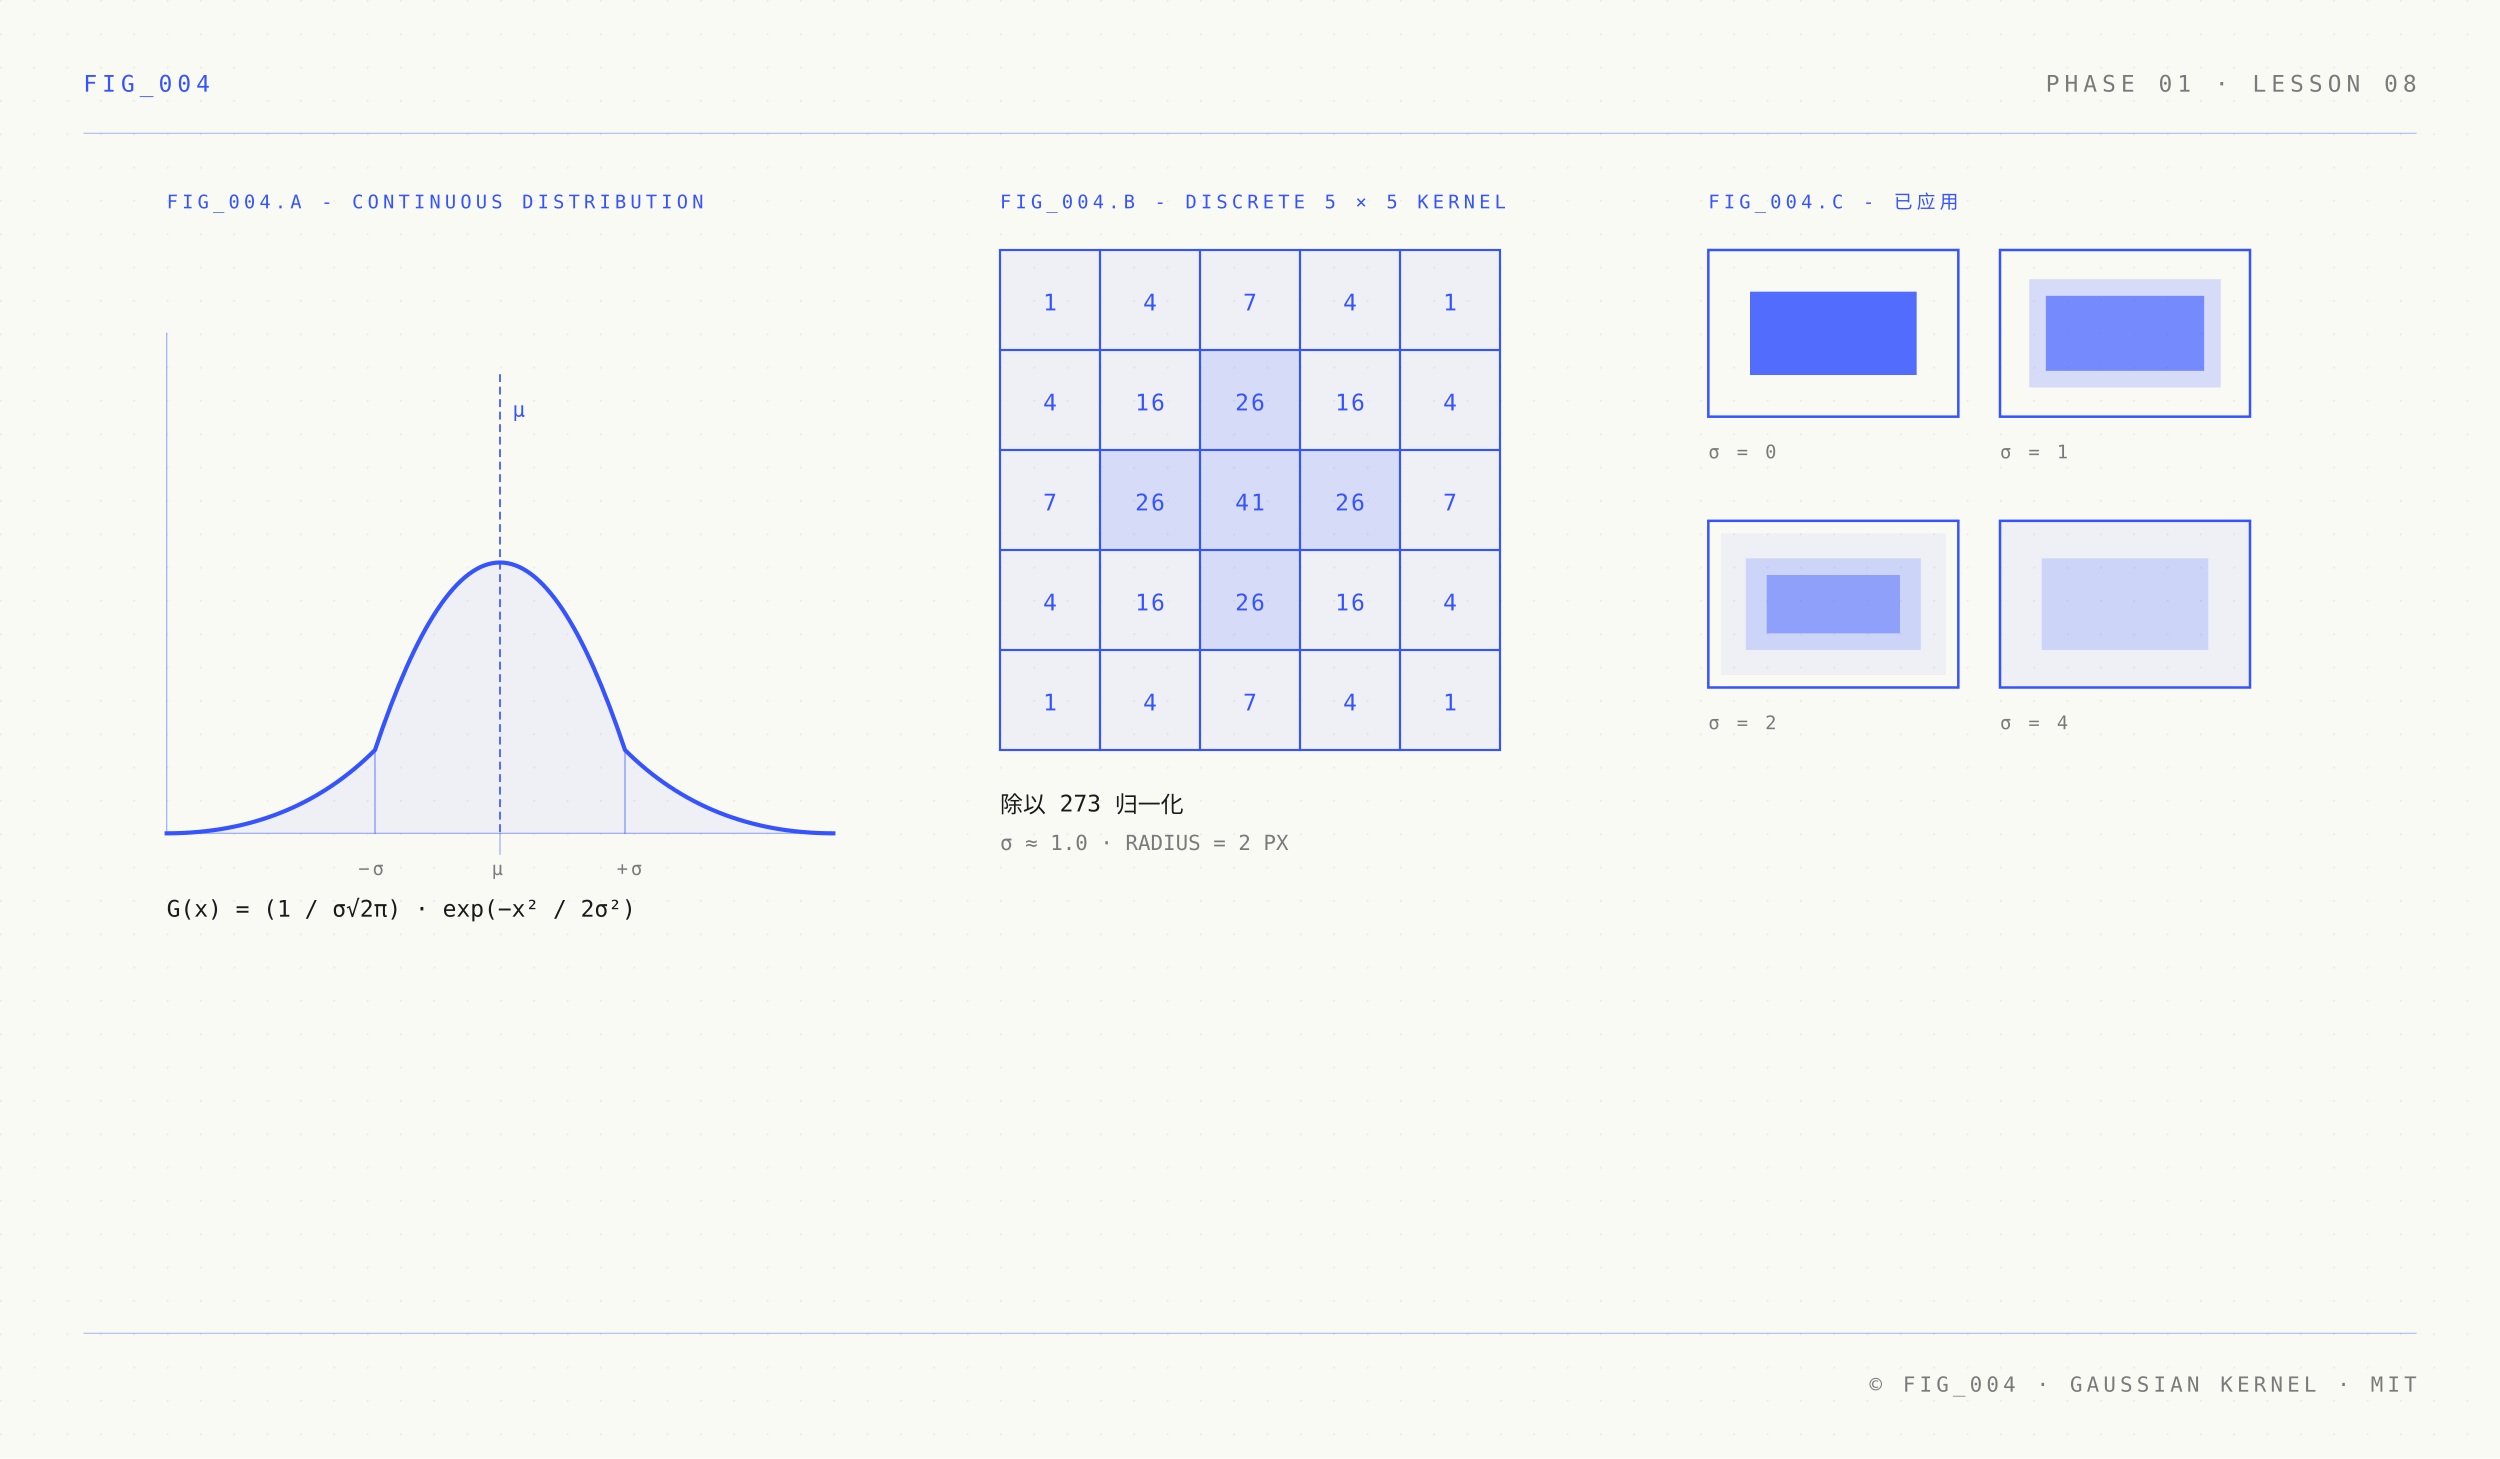
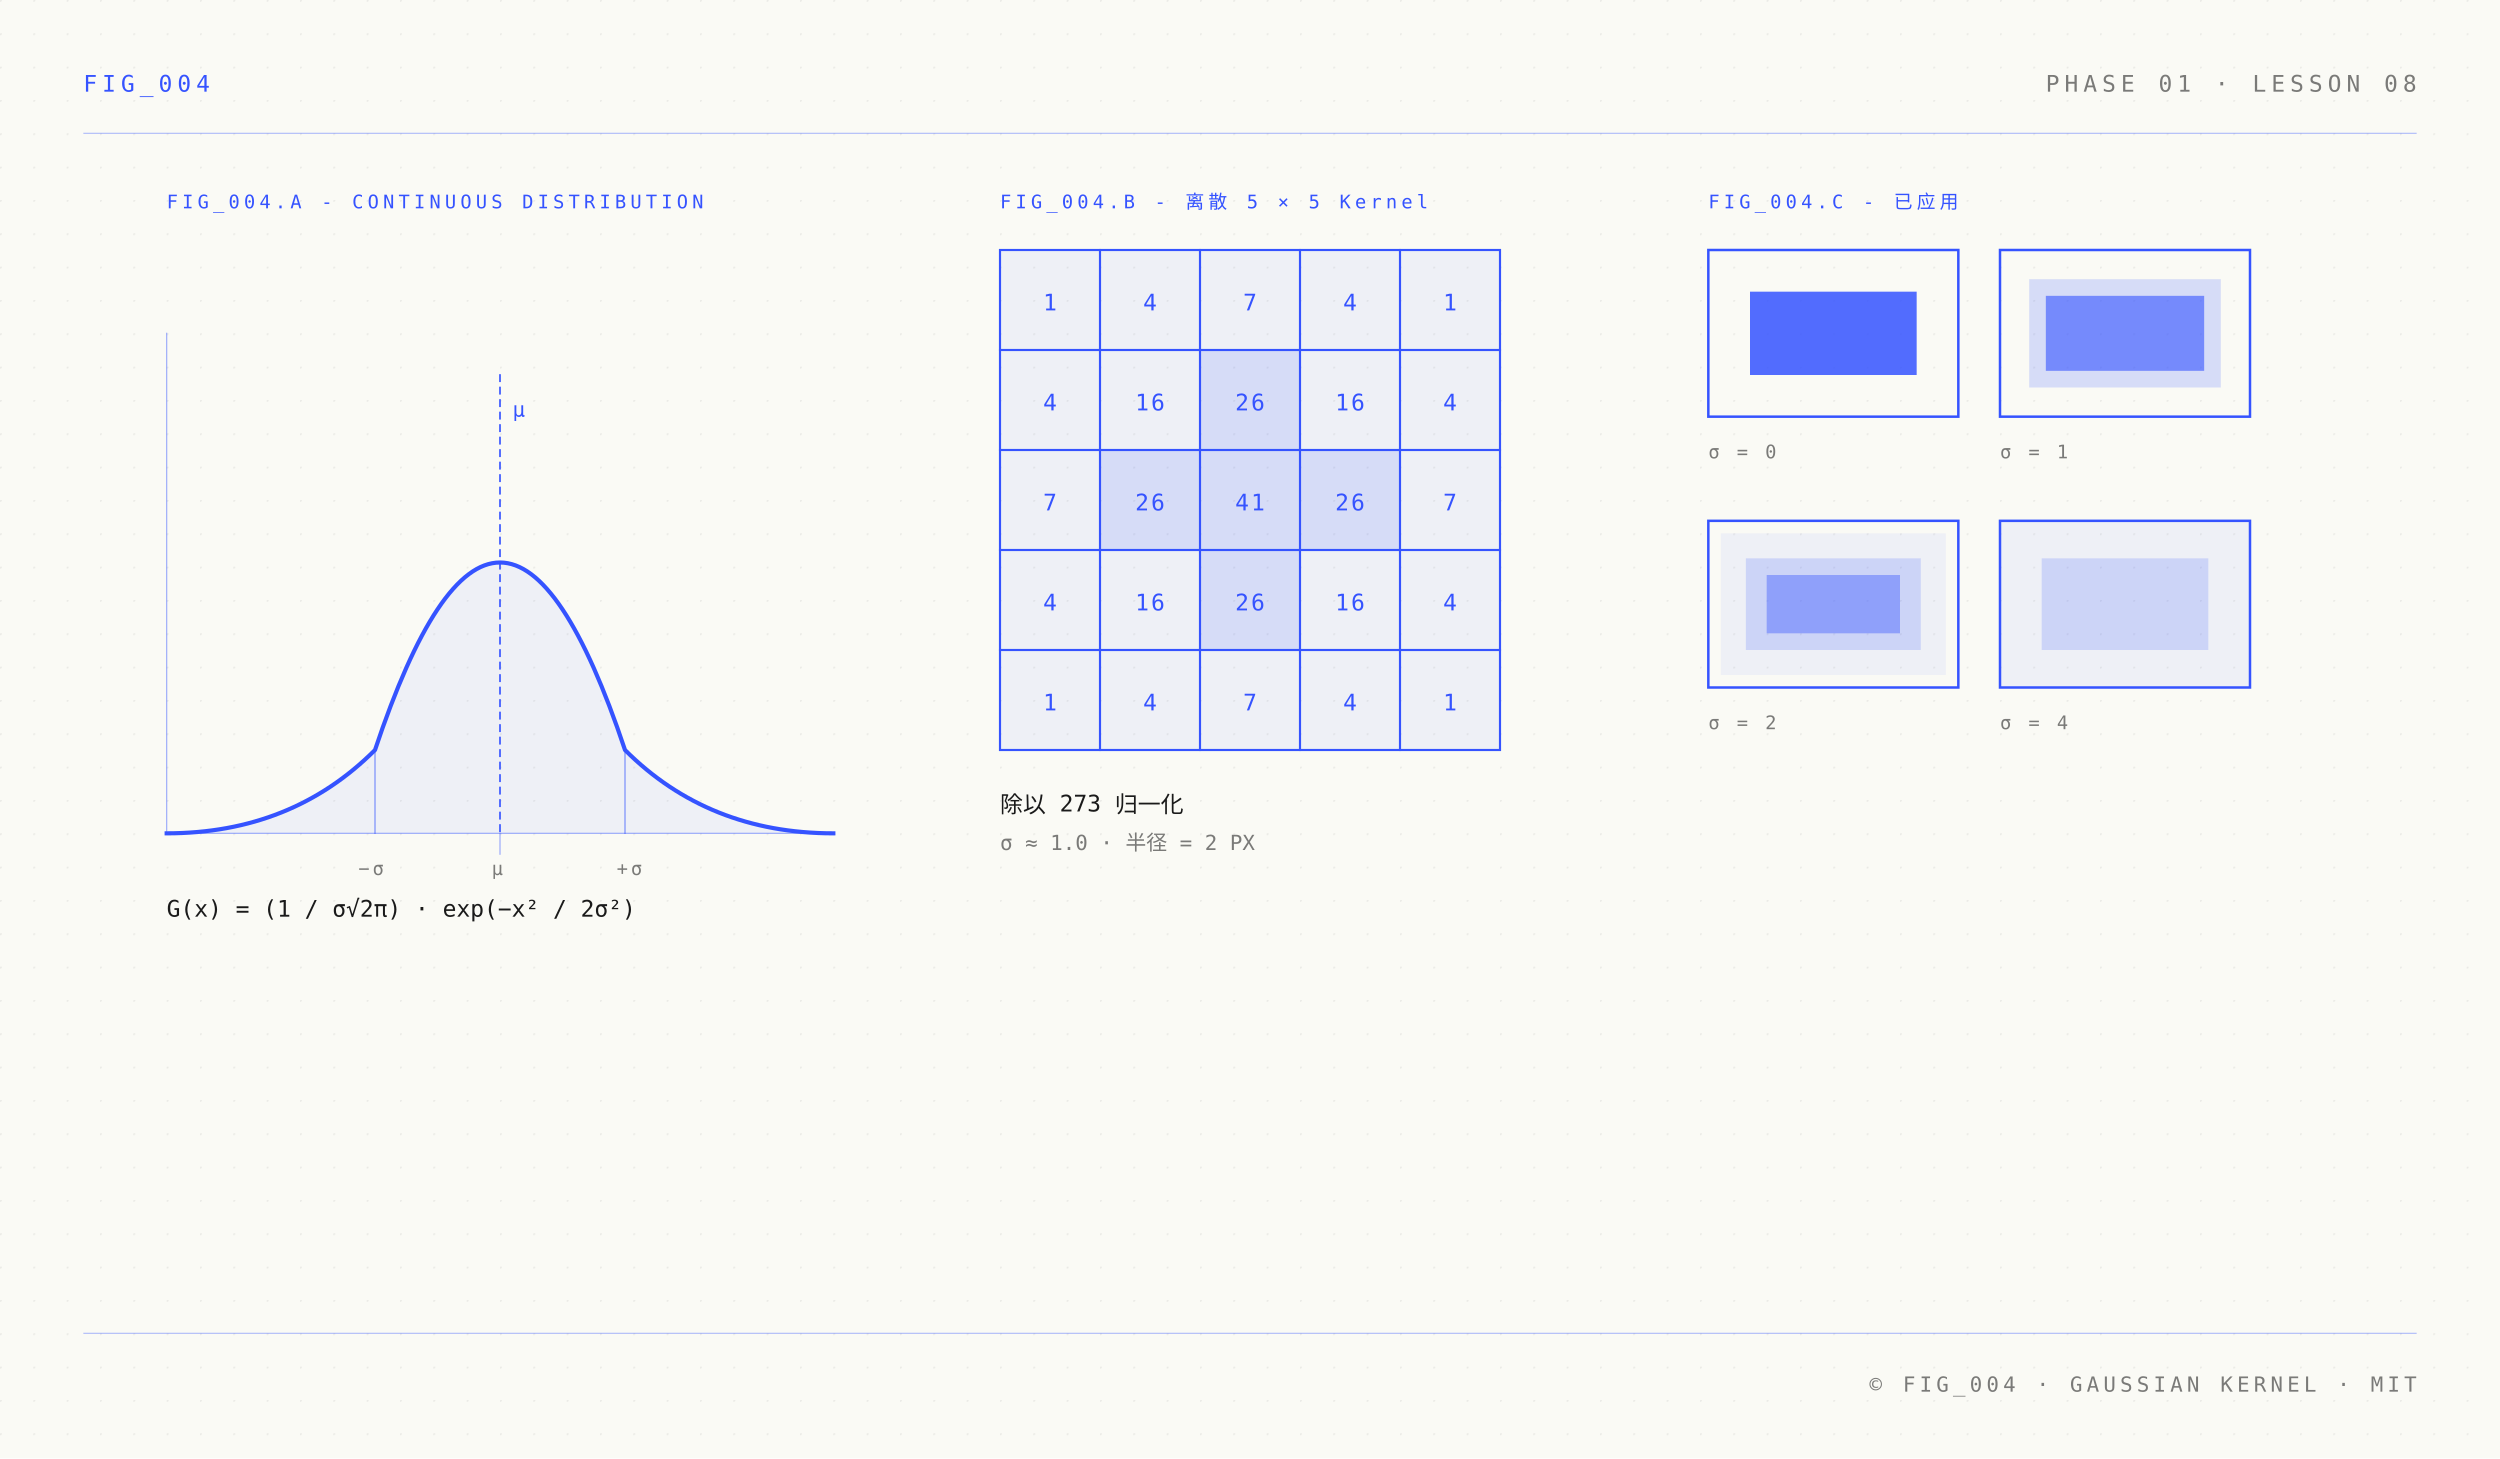
- <svg xmlns="http://www.w3.org/2000/svg" width="1200" height="700" viewBox="0 0 1200 700" role="img" aria-label="FIG_004 - gaussian kernel 及其如何模糊图像，Hollick 风 blueprint">
+ <svg xmlns="http://www.w3.org/2000/svg" width="1200" height="700" viewBox="0 0 1200 700" role="img" aria-label="FIG_004 - Gaussian Kernel 及其图像模糊原理，Hollick 风格蓝图">
  <defs>
    <pattern id="paper" x="0" y="0" width="16" height="16" patternUnits="userSpaceOnUse">
      <circle cx="0" cy="0" r="1" fill="#1a1a1a" fill-opacity="0.06" />
    </pattern>
    <style>
      .ink { fill: #1a1a1a; }
      .mute { fill: #7a7a78; }
      .bp { fill: #3553ff; }
      .face { fill: rgba(53, 83, 255, 0.06); }
      .face-strong { fill: rgba(53, 83, 255, 0.18); }
      .stroke { stroke: #3553ff; fill: none; stroke-linejoin: miter; stroke-linecap: square; }
      .mono { font-family: 'JetBrains Mono', ui-monospace, Consolas, monospace; }
    </style>
  </defs>
  <rect width="1200" height="700" fill="#fafaf5" />
  <rect width="1200" height="700" fill="url(#paper)" />
  <text class="mono bp" x="40" y="44" font-size="11" letter-spacing="2.4">FIG_004</text>
  <text class="mono mute" x="1160" y="44" font-size="11" letter-spacing="2.4" text-anchor="end">PHASE 01 · LESSON 08</text>
  <line x1="40" y1="64" x2="1160" y2="64" stroke="#3553ff" stroke-width="0.6" stroke-opacity="0.35" />
  <g transform="translate(80, 120)">
    <text class="mono bp" x="0" y="-20" font-size="9" letter-spacing="2">FIG_004.A - CONTINUOUS DISTRIBUTION</text>
    <g class="stroke" stroke-width="0.6" stroke-opacity="0.45">
      <line x1="0" y1="280" x2="320" y2="280" />
      <line x1="0" y1="40" x2="0" y2="280" />
      <line x1="160" y1="280" x2="160" y2="290" />
    </g>
    <path class="stroke" stroke-width="2" d="M 0 280 Q 60 280 100 240 Q 160 60 220 240 Q 260 280 320 280" />
    <path class="face" d="M 0 280 Q 60 280 100 240 Q 160 60 220 240 Q 260 280 320 280 Z" />
    <line class="stroke" stroke-width="0.8" stroke-dasharray="3 3" x1="160" y1="60" x2="160" y2="280" />
    <text class="mono bp" x="166" y="80" font-size="10" letter-spacing="1.6">μ</text>
    <line class="stroke" stroke-width="0.6" stroke-opacity="0.6" x1="100" y1="240" x2="100" y2="280" />
    <line class="stroke" stroke-width="0.6" stroke-opacity="0.6" x1="220" y1="240" x2="220" y2="280" />
    <text class="mono mute" x="92" y="300" font-size="9" letter-spacing="1.4">−σ</text>
    <text class="mono mute" x="216" y="300" font-size="9" letter-spacing="1.4">+σ</text>
    <text class="mono mute" x="156" y="300" font-size="9" letter-spacing="1.4">μ</text>
    <text class="mono ink" x="0" y="320" font-size="11">G(x) = (1 / σ√2π) · exp(−x² / 2σ²)</text>
  </g>
  <g transform="translate(480, 120)">
-     <text class="mono bp" x="0" y="-20" font-size="9" letter-spacing="2">FIG_004.B - DISCRETE 5 × 5 KERNEL</text>
+     <text class="mono bp" x="0" y="-20" font-size="9" letter-spacing="2">FIG_004.B - 离散 5 × 5 Kernel</text>
    <g class="stroke" stroke-width="1">
      <rect class="face" x="0" y="0" width="48" height="48" />
      <rect class="face" x="48" y="0" width="48" height="48" />
      <rect class="face" x="96" y="0" width="48" height="48" />
      <rect class="face" x="144" y="0" width="48" height="48" />
      <rect class="face" x="192" y="0" width="48" height="48" />
      <rect class="face" x="0" y="48" width="48" height="48" />
      <rect class="face" x="48" y="48" width="48" height="48" />
      <rect class="face-strong" x="96" y="48" width="48" height="48" />
      <rect class="face" x="144" y="48" width="48" height="48" />
      <rect class="face" x="192" y="48" width="48" height="48" />
      <rect class="face" x="0" y="96" width="48" height="48" />
      <rect class="face-strong" x="48" y="96" width="48" height="48" />
      <rect class="face-strong" x="96" y="96" width="48" height="48" />
      <rect class="face-strong" x="144" y="96" width="48" height="48" />
      <rect class="face" x="192" y="96" width="48" height="48" />
      <rect class="face" x="0" y="144" width="48" height="48" />
      <rect class="face" x="48" y="144" width="48" height="48" />
      <rect class="face-strong" x="96" y="144" width="48" height="48" />
      <rect class="face" x="144" y="144" width="48" height="48" />
      <rect class="face" x="192" y="144" width="48" height="48" />
      <rect class="face" x="0" y="192" width="48" height="48" />
      <rect class="face" x="48" y="192" width="48" height="48" />
      <rect class="face" x="96" y="192" width="48" height="48" />
      <rect class="face" x="144" y="192" width="48" height="48" />
      <rect class="face" x="192" y="192" width="48" height="48" />
      <rect x="0" y="0" width="240" height="240" />
    </g>
    <g class="mono bp" font-size="11" letter-spacing="1" text-anchor="middle">
      <text x="24" y="29">1</text>
      <text x="72" y="29">4</text>
      <text x="120" y="29">7</text>
      <text x="168" y="29">4</text>
      <text x="216" y="29">1</text>
      <text x="24" y="77">4</text>
      <text x="72" y="77">16</text>
      <text x="120" y="77">26</text>
      <text x="168" y="77">16</text>
      <text x="216" y="77">4</text>
      <text x="24" y="125">7</text>
      <text x="72" y="125">26</text>
      <text x="120" y="125">41</text>
      <text x="168" y="125">26</text>
      <text x="216" y="125">7</text>
      <text x="24" y="173">4</text>
      <text x="72" y="173">16</text>
      <text x="120" y="173">26</text>
      <text x="168" y="173">16</text>
      <text x="216" y="173">4</text>
      <text x="24" y="221">1</text>
      <text x="72" y="221">4</text>
      <text x="120" y="221">7</text>
      <text x="168" y="221">4</text>
      <text x="216" y="221">1</text>
    </g>
    <text class="mono ink" x="0" y="270" font-size="11">除以 273 归一化</text>
-     <text class="mono mute" x="0" y="288" font-size="10">σ ≈ 1.0  ·  RADIUS = 2 PX</text>
+     <text class="mono mute" x="0" y="288" font-size="10">σ ≈ 1.0  ·  半径 = 2 PX</text>
  </g>
  <g transform="translate(820, 120)">
    <text class="mono bp" x="0" y="-20" font-size="9" letter-spacing="2">FIG_004.C - 已应用</text>
    <g transform="translate(0, 0)">
      <rect class="stroke" stroke-width="1.2" x="0" y="0" width="120" height="80" />
      <rect class="bp" x="20" y="20" width="80" height="40" opacity="0.85" />
      <text class="mono mute" x="0" y="100" font-size="9" letter-spacing="1.4">σ = 0</text>
    </g>
    <g transform="translate(140, 0)">
      <rect class="stroke" stroke-width="1.2" x="0" y="0" width="120" height="80" />
      <rect class="bp" x="22" y="22" width="76" height="36" opacity="0.6" />
      <rect class="face-strong" x="14" y="14" width="92" height="52" />
      <text class="mono mute" x="0" y="100" font-size="9" letter-spacing="1.4">σ = 1</text>
    </g>
    <g transform="translate(0, 130)">
      <rect class="stroke" stroke-width="1.2" x="0" y="0" width="120" height="80" />
      <rect class="bp" x="28" y="26" width="64" height="28" opacity="0.4" />
      <rect class="face-strong" x="18" y="18" width="84" height="44" />
      <rect class="face" x="6" y="6" width="108" height="68" />
      <text class="mono mute" x="0" y="100" font-size="9" letter-spacing="1.4">σ = 2</text>
    </g>
    <g transform="translate(140, 130)">
      <rect class="stroke" stroke-width="1.2" x="0" y="0" width="120" height="80" />
      <rect class="face-strong" x="20" y="18" width="80" height="44" />
      <rect class="face" x="0" y="0" width="120" height="80" />
      <text class="mono mute" x="0" y="100" font-size="9" letter-spacing="1.4">σ = 4</text>
    </g>
  </g>
  <line x1="40" y1="640" x2="1160" y2="640" stroke="#3553ff" stroke-width="0.6" stroke-opacity="0.35" />
  <text class="mono mute" x="1160" y="668" font-size="10" letter-spacing="2" text-anchor="end">© FIG_004 · GAUSSIAN KERNEL · MIT</text>
</svg>
